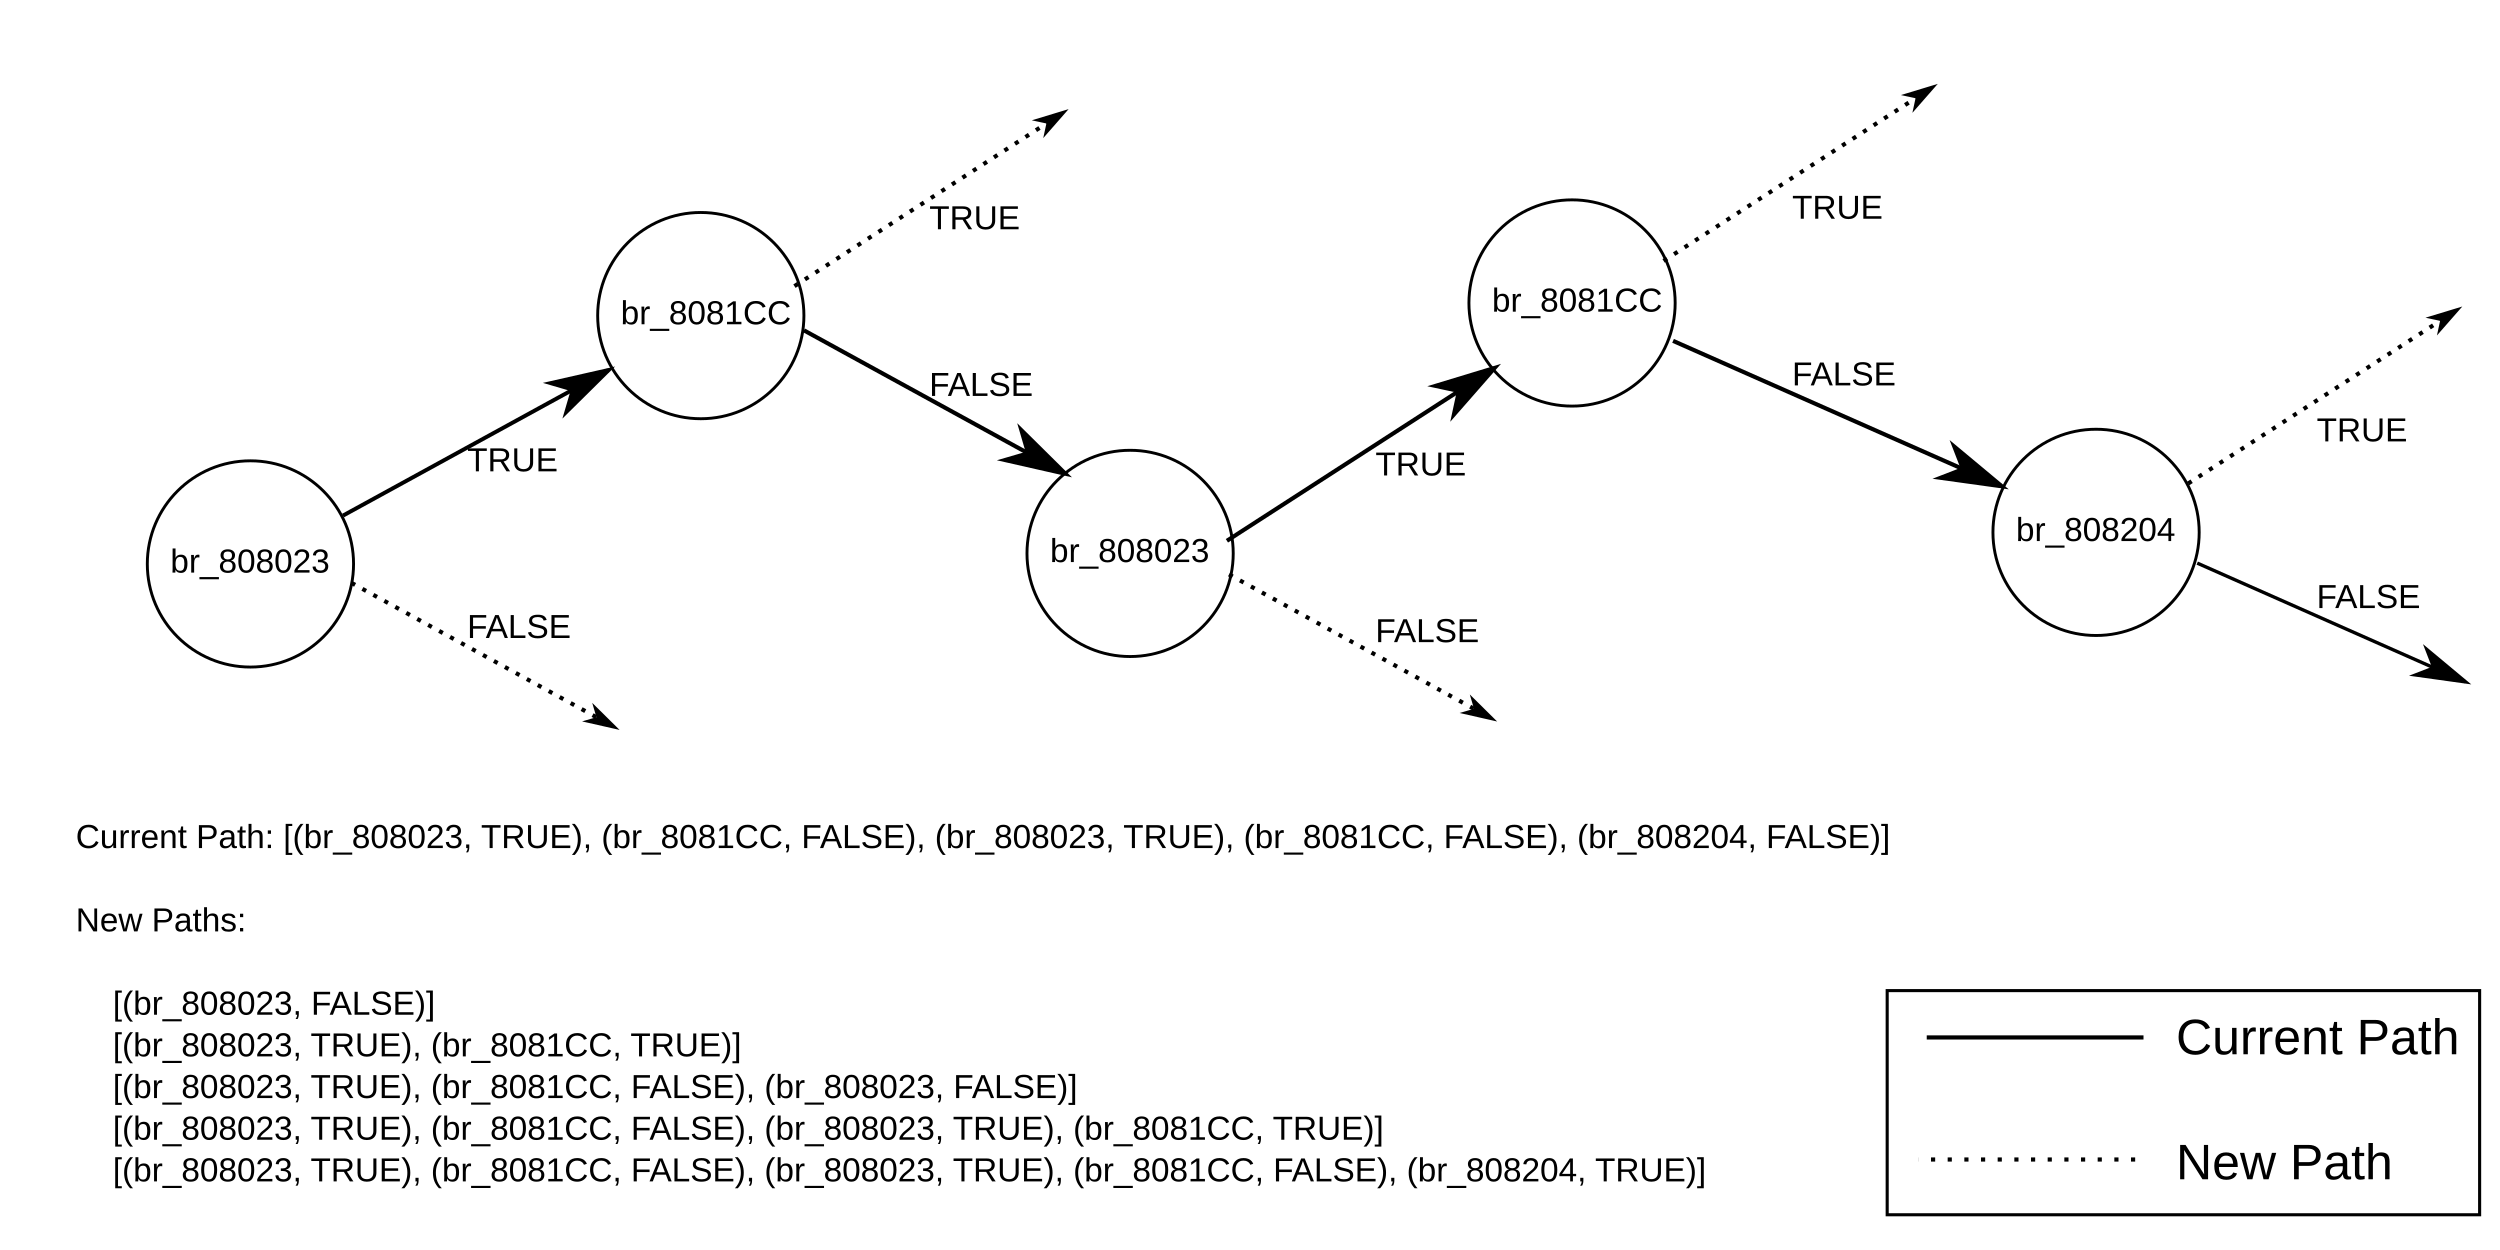
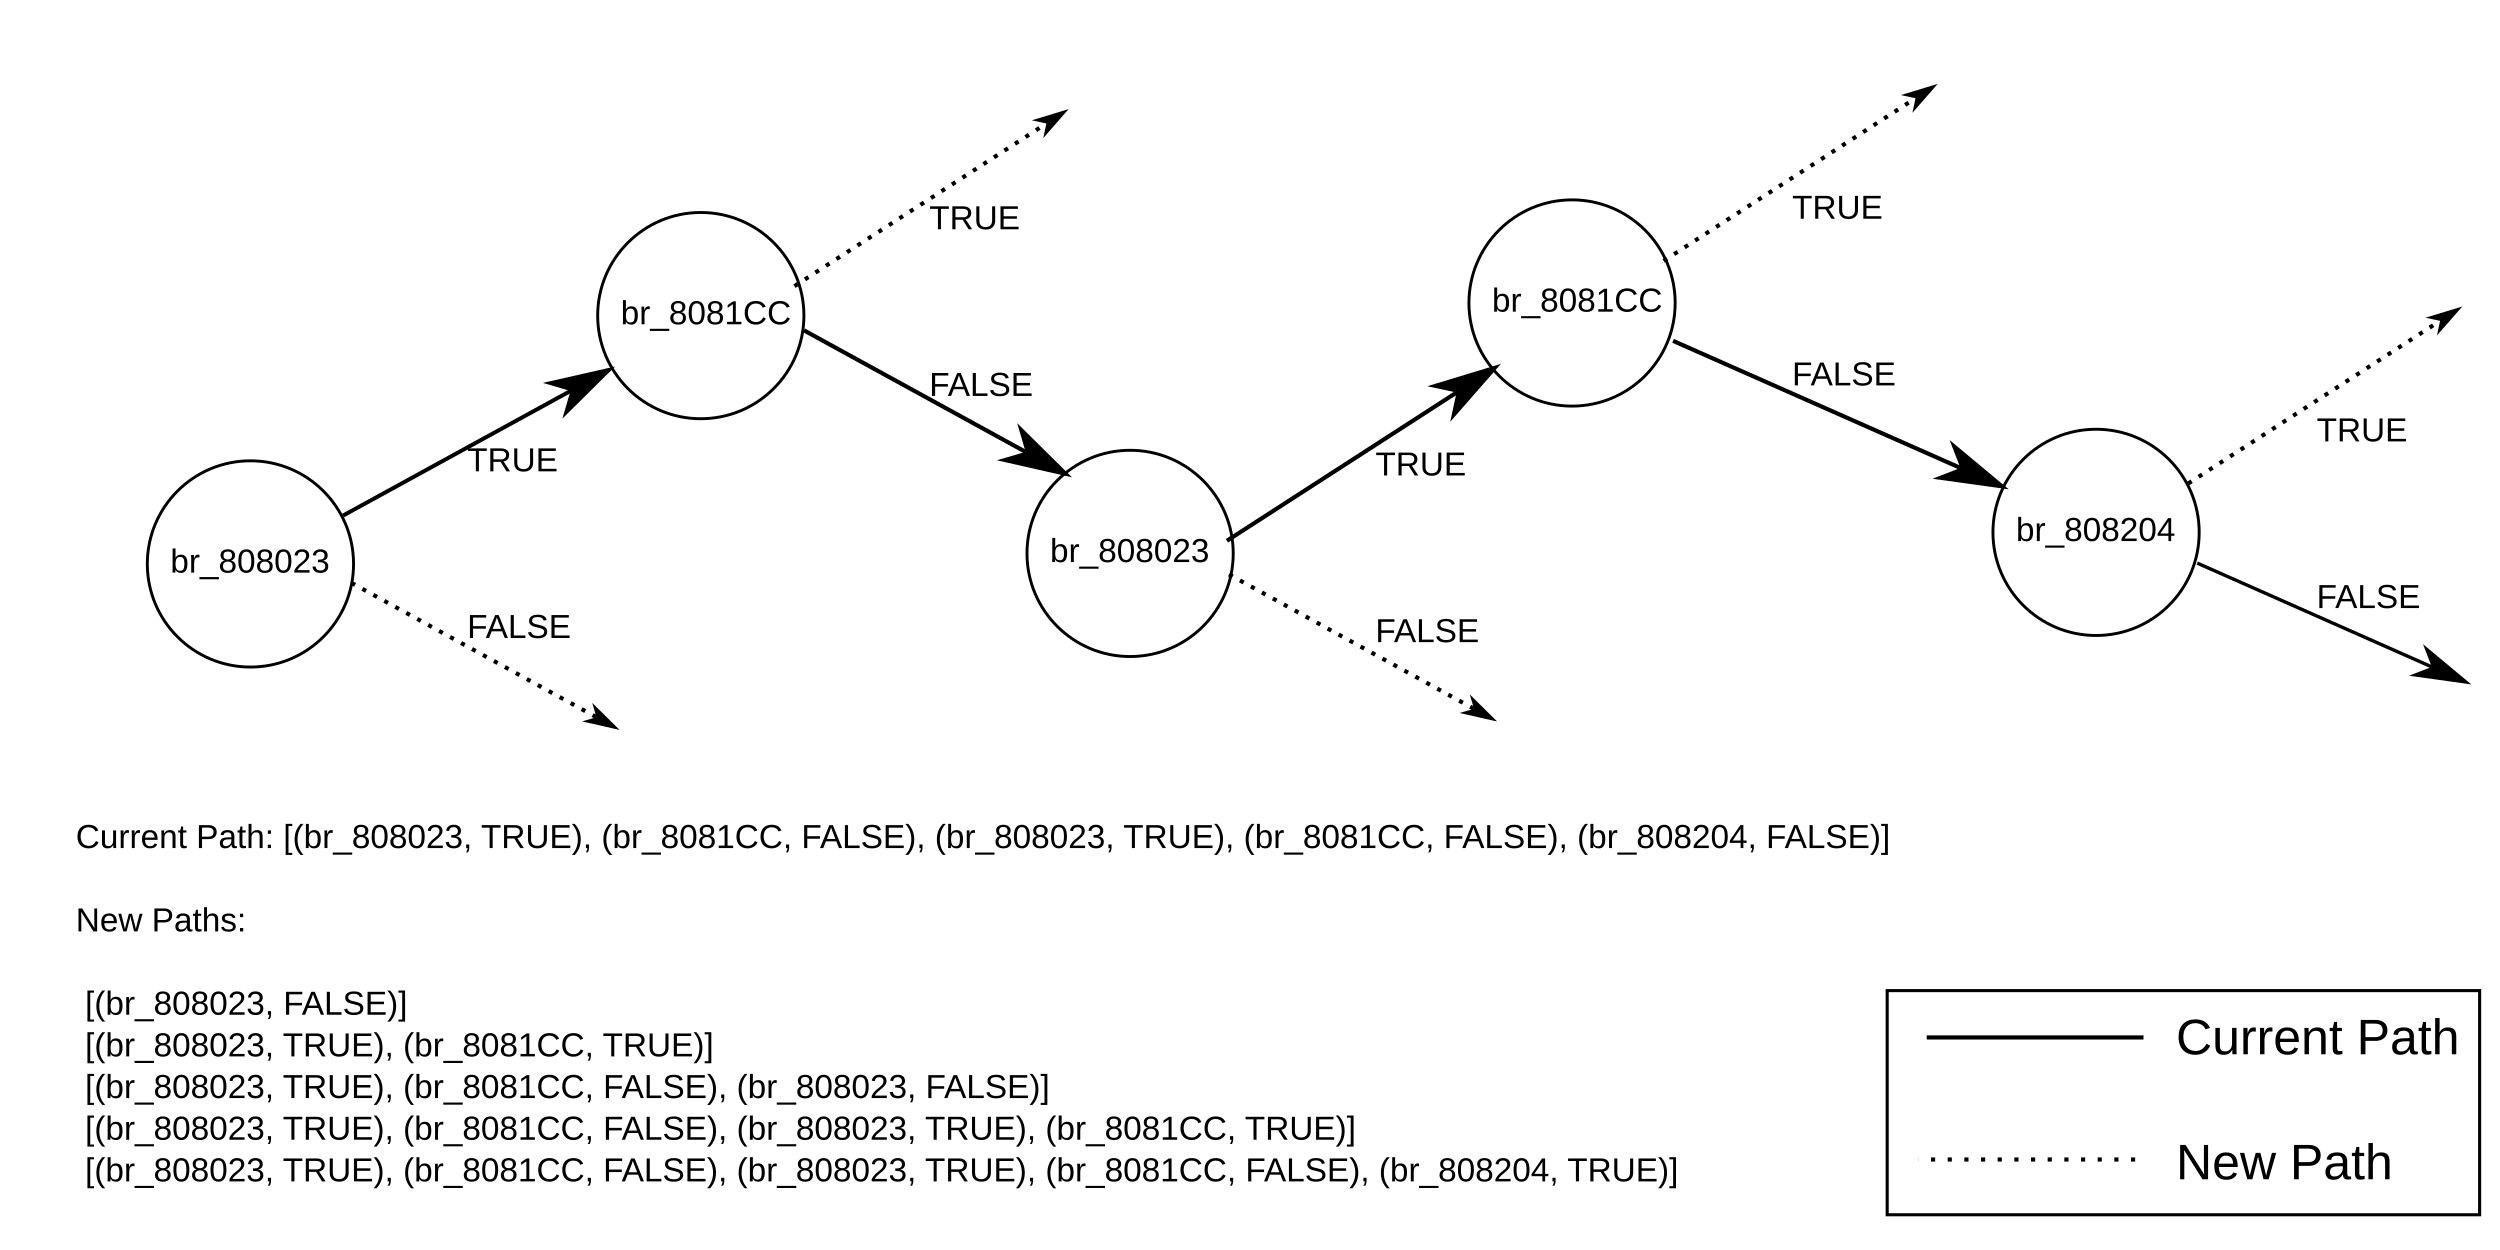
- <svg xmlns="http://www.w3.org/2000/svg" width="600" height="300" id="svg2" version="1.1">
+ <svg xmlns="http://www.w3.org/2000/svg" id="svg2" width="600" height="300" version="1.1">
  <defs id="defs4">
-     <marker orient="auto" refY="0" refX="0" id="Arrow1Mend" style="overflow:visible">
-       <path id="path5114" d="M 0,0 5,-5 -12.5,0 5,5 0,0 z" style="fill-rule:evenodd;stroke:#000000;stroke-width:1pt" transform="matrix(-0.4,0,0,-0.4,-4,0)" />
+     <marker id="Arrow1Mend" orient="auto" overflow="visible" refX="0" refY="0">
+       <path id="path5114" fill-rule="evenodd" stroke="#000" stroke-width="1pt" d="M 0,0 5,-5 -12.5,0 5,5 0,0 z" transform="matrix(-0.4,0,0,-0.4,-4,0)" />
    </marker>
-     <marker orient="auto" refY="0" refX="0" id="Arrow1Lend" style="overflow:visible">
-       <path id="path5108" d="M 0,0 5,-5 -12.5,0 5,5 0,0 z" style="fill-rule:evenodd;stroke:#000000;stroke-width:1pt" transform="matrix(-0.8,0,0,-0.8,-10,0)" />
+     <marker id="Arrow1Lend" orient="auto" overflow="visible" refX="0" refY="0">
+       <path id="path5108" fill-rule="evenodd" stroke="#000" stroke-width="1pt" d="M 0,0 5,-5 -12.5,0 5,5 0,0 z" transform="matrix(-0.8,0,0,-0.8,-10,0)" />
    </marker>
-     <marker orient="auto" refY="0" refX="0" id="Arrow1Mend-7" style="overflow:visible">
-       <path id="path5114-0" d="M 0,0 5,-5 -12.5,0 5,5 0,0 z" style="fill-rule:evenodd;stroke:#000000;stroke-width:1pt" transform="matrix(-0.4,0,0,-0.4,-4,0)" />
+     <marker id="Arrow1Mend-7" orient="auto" overflow="visible" refX="0" refY="0">
+       <path id="path5114-0" fill-rule="evenodd" stroke="#000" stroke-width="1pt" d="M 0,0 5,-5 -12.5,0 5,5 0,0 z" transform="matrix(-0.4,0,0,-0.4,-4,0)" />
    </marker>
-     <marker orient="auto" refY="0" refX="0" id="Arrow1Mend-4" style="overflow:visible">
-       <path id="path5114-3" d="M 0,0 5,-5 -12.5,0 5,5 0,0 z" style="fill-rule:evenodd;stroke:#000000;stroke-width:1pt" transform="matrix(-0.4,0,0,-0.4,-4,0)" />
+     <marker id="Arrow1Mend-4" orient="auto" overflow="visible" refX="0" refY="0">
+       <path id="path5114-3" fill-rule="evenodd" stroke="#000" stroke-width="1pt" d="M 0,0 5,-5 -12.5,0 5,5 0,0 z" transform="matrix(-0.4,0,0,-0.4,-4,0)" />
    </marker>
-     <marker orient="auto" refY="0" refX="0" id="Arrow1Mend-1" style="overflow:visible">
-       <path id="path5114-7" d="M 0,0 5,-5 -12.5,0 5,5 0,0 z" style="fill-rule:evenodd;stroke:#000000;stroke-width:1pt" transform="matrix(-0.4,0,0,-0.4,-4,0)" />
+     <marker id="Arrow1Mend-1" orient="auto" overflow="visible" refX="0" refY="0">
+       <path id="path5114-7" fill-rule="evenodd" stroke="#000" stroke-width="1pt" d="M 0,0 5,-5 -12.5,0 5,5 0,0 z" transform="matrix(-0.4,0,0,-0.4,-4,0)" />
    </marker>
-     <marker orient="auto" refY="0" refX="0" id="Arrow1Mend-5" style="overflow:visible">
-       <path id="path5114-6" d="M 0,0 5,-5 -12.5,0 5,5 0,0 z" style="fill-rule:evenodd;stroke:#000000;stroke-width:1pt" transform="matrix(-0.4,0,0,-0.4,-4,0)" />
+     <marker id="Arrow1Mend-5" orient="auto" overflow="visible" refX="0" refY="0">
+       <path id="path5114-6" fill-rule="evenodd" stroke="#000" stroke-width="1pt" d="M 0,0 5,-5 -12.5,0 5,5 0,0 z" transform="matrix(-0.4,0,0,-0.4,-4,0)" />
    </marker>
-     <marker orient="auto" refY="0" refX="0" id="Arrow1Mend-75" style="overflow:visible">
-       <path id="path5114-4" d="M 0,0 5,-5 -12.5,0 5,5 0,0 z" style="fill-rule:evenodd;stroke:#000000;stroke-width:1pt" transform="matrix(-0.4,0,0,-0.4,-4,0)" />
+     <marker id="Arrow1Mend-75" orient="auto" overflow="visible" refX="0" refY="0">
+       <path id="path5114-4" fill-rule="evenodd" stroke="#000" stroke-width="1pt" d="M 0,0 5,-5 -12.5,0 5,5 0,0 z" transform="matrix(-0.4,0,0,-0.4,-4,0)" />
    </marker>
-     <marker orient="auto" refY="0" refX="0" id="Arrow1Mend-2" style="overflow:visible">
-       <path id="path5114-8" d="M 0,0 5,-5 -12.5,0 5,5 0,0 z" style="fill-rule:evenodd;stroke:#000000;stroke-width:1pt" transform="matrix(-0.4,0,0,-0.4,-4,0)" />
+     <marker id="Arrow1Mend-2" orient="auto" overflow="visible" refX="0" refY="0">
+       <path id="path5114-8" fill-rule="evenodd" stroke="#000" stroke-width="1pt" d="M 0,0 5,-5 -12.5,0 5,5 0,0 z" transform="matrix(-0.4,0,0,-0.4,-4,0)" />
    </marker>
-     <marker orient="auto" refY="0" refX="0" id="Arrow1Mend-58" style="overflow:visible">
-       <path id="path5114-70" d="M 0,0 5,-5 -12.5,0 5,5 0,0 z" style="fill-rule:evenodd;stroke:#000000;stroke-width:1pt" transform="matrix(-0.4,0,0,-0.4,-4,0)" />
+     <marker id="Arrow1Mend-58" orient="auto" overflow="visible" refX="0" refY="0">
+       <path id="path5114-70" fill-rule="evenodd" stroke="#000" stroke-width="1pt" d="M 0,0 5,-5 -12.5,0 5,5 0,0 z" transform="matrix(-0.4,0,0,-0.4,-4,0)" />
    </marker>
-     <marker orient="auto" refY="0" refX="0" id="Arrow1Lend-6" style="overflow:visible">
-       <path id="path5108-2" d="M 0,0 5,-5 -12.5,0 5,5 0,0 z" style="fill-rule:evenodd;stroke:#000000;stroke-width:1pt" transform="matrix(-0.8,0,0,-0.8,-10,0)" />
+     <marker id="Arrow1Lend-6" orient="auto" overflow="visible" refX="0" refY="0">
+       <path id="path5108-2" fill-rule="evenodd" stroke="#000" stroke-width="1pt" d="M 0,0 5,-5 -12.5,0 5,5 0,0 z" transform="matrix(-0.8,0,0,-0.8,-10,0)" />
    </marker>
-     <marker orient="auto" refY="0" refX="0" id="Arrow1Lend-3" style="overflow:visible">
-       <path id="path5108-8" d="M 0,0 5,-5 -12.5,0 5,5 0,0 z" style="fill-rule:evenodd;stroke:#000000;stroke-width:1pt" transform="matrix(-0.8,0,0,-0.8,-10,0)" />
+     <marker id="Arrow1Lend-3" orient="auto" overflow="visible" refX="0" refY="0">
+       <path id="path5108-8" fill-rule="evenodd" stroke="#000" stroke-width="1pt" d="M 0,0 5,-5 -12.5,0 5,5 0,0 z" transform="matrix(-0.8,0,0,-0.8,-10,0)" />
    </marker>
-     <marker orient="auto" refY="0" refX="0" id="Arrow1Lend-5" style="overflow:visible">
-       <path id="path5108-82" d="M 0,0 5,-5 -12.5,0 5,5 0,0 z" style="fill-rule:evenodd;stroke:#000000;stroke-width:1pt" transform="matrix(-0.8,0,0,-0.8,-10,0)" />
+     <marker id="Arrow1Lend-5" orient="auto" overflow="visible" refX="0" refY="0">
+       <path id="path5108-82" fill-rule="evenodd" stroke="#000" stroke-width="1pt" d="M 0,0 5,-5 -12.5,0 5,5 0,0 z" transform="matrix(-0.8,0,0,-0.8,-10,0)" />
    </marker>
-     <marker orient="auto" refY="0" refX="0" id="Arrow1Lend-7" style="overflow:visible">
-       <path id="path5108-83" d="M 0,0 5,-5 -12.5,0 5,5 0,0 z" style="fill-rule:evenodd;stroke:#000000;stroke-width:1pt" transform="matrix(-0.8,0,0,-0.8,-10,0)" />
+     <marker id="Arrow1Lend-7" orient="auto" overflow="visible" refX="0" refY="0">
+       <path id="path5108-83" fill-rule="evenodd" stroke="#000" stroke-width="1pt" d="M 0,0 5,-5 -12.5,0 5,5 0,0 z" transform="matrix(-0.8,0,0,-0.8,-10,0)" />
    </marker>
-     <marker orient="auto" refY="0" refX="0" id="Arrow1Mend-58-1" style="overflow:visible">
-       <path id="path5114-70-2" d="M 0,0 5,-5 -12.5,0 5,5 0,0 z" style="fill-rule:evenodd;stroke:#000000;stroke-width:1pt" transform="matrix(-0.4,0,0,-0.4,-4,0)" />
+     <marker id="Arrow1Mend-58-1" orient="auto" overflow="visible" refX="0" refY="0">
+       <path id="path5114-70-2" fill-rule="evenodd" stroke="#000" stroke-width="1pt" d="M 0,0 5,-5 -12.5,0 5,5 0,0 z" transform="matrix(-0.4,0,0,-0.4,-4,0)" />
    </marker>
-     <marker orient="auto" refY="0" refX="0" id="Arrow1Lend-59" style="overflow:visible">
-       <path id="path5108-0" d="M 0,0 5,-5 -12.5,0 5,5 0,0 z" style="fill-rule:evenodd;stroke:#000000;stroke-width:1pt" transform="matrix(-0.8,0,0,-0.8,-10,0)" />
+     <marker id="Arrow1Lend-59" orient="auto" overflow="visible" refX="0" refY="0">
+       <path id="path5108-0" fill-rule="evenodd" stroke="#000" stroke-width="1pt" d="M 0,0 5,-5 -12.5,0 5,5 0,0 z" transform="matrix(-0.8,0,0,-0.8,-10,0)" />
    </marker>
  </defs>
  <g id="layer1" transform="translate(0,-752.3622)">
    <g id="g3280" transform="translate(113.1371,-8.081221)">
-       <path transform="translate(0,752.3622)" d="m 79.802,83.827 c 0,13.668 -11.08,24.749 -24.749,24.749 -13.668,0 -24.749,-11.08 -24.749,-24.749 0,-13.668 11.08,-24.749 24.749,-24.749 13.668,0 24.749,11.08 24.749,24.749 z" id="path3256" style="color:#000000;fill:none;stroke:#000000;stroke-width:0.7;stroke-linecap:butt;stroke-linejoin:miter;stroke-miterlimit:4;stroke-opacity:1;stroke-dasharray:none;stroke-dashoffset:0;marker:none;visibility:visible;display:inline;overflow:visible;enable-background:accumulate" />
-       <text id="text3276" y="838.27" x="35.827" style="font-size:8px;font-style:normal;font-variant:normal;font-weight:normal;font-stretch:normal;line-height:125%;letter-spacing:0px;word-spacing:0px;fill:#000000;fill-opacity:1;stroke:none;font-family:Arial;-inkscape-font-specification:Arial" xml:space="preserve">
-         <tspan y="838.27" x="35.827" id="tspan3278">br_8081CC</tspan>
+       <path id="path3256" fill="none" stroke="#000" stroke-dasharray="none" stroke-dashoffset="0" stroke-linecap="butt" stroke-linejoin="miter" stroke-miterlimit="4" stroke-opacity="1" stroke-width=".7" d="m 79.802,83.827 c 0,13.668 -11.08,24.749 -24.749,24.749 -13.668,0 -24.749,-11.08 -24.749,-24.749 0,-13.668 11.08,-24.749 24.749,-24.749 13.668,0 24.749,11.08 24.749,24.749 z" color="#000" display="inline" enable-background="accumulate" overflow="visible" transform="translate(0,752.3622)" visibility="visible" style="marker:none" />
+       <text font-stretch="normal" style="line-height:125%;-inkscape-font-specification:Arial" id="text3276" x="35.827" y="838.27" fill="#000" fill-opacity="1" stroke="none" font-family="Arial" font-size="8" font-style="normal" font-variant="normal" font-weight="normal" letter-spacing="0" word-spacing="0" xml:space="preserve">
+         <tspan id="tspan3278" x="35.827" y="838.27">br_8081CC</tspan>
      </text>
    </g>
-     <g transform="translate(5.050762,51.51778)" id="g3280-8">
-       <path transform="translate(0,752.3622)" d="m 79.802,83.827 c 0,13.668 -11.08,24.749 -24.749,24.749 -13.668,0 -24.749,-11.08 -24.749,-24.749 0,-13.668 11.08,-24.749 24.749,-24.749 13.668,0 24.749,11.08 24.749,24.749 z" id="path3256-8" style="color:#000000;fill:none;stroke:#000000;stroke-width:0.7;stroke-linecap:butt;stroke-linejoin:miter;stroke-miterlimit:4;stroke-opacity:1;stroke-dasharray:none;stroke-dashoffset:0;marker:none;visibility:visible;display:inline;overflow:visible;enable-background:accumulate" />
-       <text id="text3276-3" y="838.27" x="35.827" style="font-size:8px;font-style:normal;font-variant:normal;font-weight:normal;font-stretch:normal;line-height:125%;letter-spacing:0px;word-spacing:0px;fill:#000000;fill-opacity:1;stroke:none;font-family:Arial;-inkscape-font-specification:Arial" xml:space="preserve">
-         <tspan y="838.27" x="35.827" id="tspan3278-6">br_808023</tspan>
+     <g id="g3280-8" transform="translate(5.050762,51.51778)">
+       <path id="path3256-8" fill="none" stroke="#000" stroke-dasharray="none" stroke-dashoffset="0" stroke-linecap="butt" stroke-linejoin="miter" stroke-miterlimit="4" stroke-opacity="1" stroke-width=".7" d="m 79.802,83.827 c 0,13.668 -11.08,24.749 -24.749,24.749 -13.668,0 -24.749,-11.08 -24.749,-24.749 0,-13.668 11.08,-24.749 24.749,-24.749 13.668,0 24.749,11.08 24.749,24.749 z" color="#000" display="inline" enable-background="accumulate" overflow="visible" transform="translate(0,752.3622)" visibility="visible" style="marker:none" />
+       <text font-stretch="normal" style="line-height:125%;-inkscape-font-specification:Arial" id="text3276-3" x="35.827" y="838.27" fill="#000" fill-opacity="1" stroke="none" font-family="Arial" font-size="8" font-style="normal" font-variant="normal" font-weight="normal" letter-spacing="0" word-spacing="0" xml:space="preserve">
+         <tspan id="tspan3278-6" x="35.827" y="838.27">br_808023</tspan>
      </text>
    </g>
-     <g transform="translate(216.1726,48.9924)" id="g3280-6">
-       <path transform="translate(0,752.3622)" d="m 79.802,83.827 c 0,13.668 -11.08,24.749 -24.749,24.749 -13.668,0 -24.749,-11.08 -24.749,-24.749 0,-13.668 11.08,-24.749 24.749,-24.749 13.668,0 24.749,11.08 24.749,24.749 z" id="path3256-82" style="color:#000000;fill:none;stroke:#000000;stroke-width:0.7;stroke-linecap:butt;stroke-linejoin:miter;stroke-miterlimit:4;stroke-opacity:1;stroke-dasharray:none;stroke-dashoffset:0;marker:none;visibility:visible;display:inline;overflow:visible;enable-background:accumulate" />
-       <text id="text3276-7" y="838.27" x="35.827" style="font-size:8px;font-style:normal;font-variant:normal;font-weight:normal;font-stretch:normal;line-height:125%;letter-spacing:0px;word-spacing:0px;fill:#000000;fill-opacity:1;stroke:none;font-family:Arial;-inkscape-font-specification:Arial" xml:space="preserve">
-         <tspan y="838.27" x="35.827" id="tspan3278-1">br_808023</tspan>
+     <g id="g3280-6" transform="translate(216.1726,48.9924)">
+       <path id="path3256-82" fill="none" stroke="#000" stroke-dasharray="none" stroke-dashoffset="0" stroke-linecap="butt" stroke-linejoin="miter" stroke-miterlimit="4" stroke-opacity="1" stroke-width=".7" d="m 79.802,83.827 c 0,13.668 -11.08,24.749 -24.749,24.749 -13.668,0 -24.749,-11.08 -24.749,-24.749 0,-13.668 11.08,-24.749 24.749,-24.749 13.668,0 24.749,11.08 24.749,24.749 z" color="#000" display="inline" enable-background="accumulate" overflow="visible" transform="translate(0,752.3622)" visibility="visible" style="marker:none" />
+       <text font-stretch="normal" style="line-height:125%;-inkscape-font-specification:Arial" id="text3276-7" x="35.827" y="838.27" fill="#000" fill-opacity="1" stroke="none" font-family="Arial" font-size="8" font-style="normal" font-variant="normal" font-weight="normal" letter-spacing="0" word-spacing="0" xml:space="preserve">
+         <tspan id="tspan3278-1" x="35.827" y="838.27">br_808023</tspan>
      </text>
    </g>
-     <g transform="translate(322.2387,-11.11168)" id="g3280-2">
-       <path transform="translate(0,752.3622)" d="m 79.802,83.827 c 0,13.668 -11.08,24.749 -24.749,24.749 -13.668,0 -24.749,-11.08 -24.749,-24.749 0,-13.668 11.08,-24.749 24.749,-24.749 13.668,0 24.749,11.08 24.749,24.749 z" id="path3256-2" style="color:#000000;fill:none;stroke:#000000;stroke-width:0.7;stroke-linecap:butt;stroke-linejoin:miter;stroke-miterlimit:4;stroke-opacity:1;stroke-dasharray:none;stroke-dashoffset:0;marker:none;visibility:visible;display:inline;overflow:visible;enable-background:accumulate" />
-       <text id="text3276-8" y="838.27" x="35.827" style="font-size:8px;font-style:normal;font-variant:normal;font-weight:normal;font-stretch:normal;line-height:125%;letter-spacing:0px;word-spacing:0px;fill:#000000;fill-opacity:1;stroke:none;font-family:Arial;-inkscape-font-specification:Arial" xml:space="preserve">
-         <tspan y="838.27" x="35.827" id="tspan3278-2">br_8081CC</tspan>
+     <g id="g3280-2" transform="translate(322.2387,-11.11168)">
+       <path id="path3256-2" fill="none" stroke="#000" stroke-dasharray="none" stroke-dashoffset="0" stroke-linecap="butt" stroke-linejoin="miter" stroke-miterlimit="4" stroke-opacity="1" stroke-width=".7" d="m 79.802,83.827 c 0,13.668 -11.08,24.749 -24.749,24.749 -13.668,0 -24.749,-11.08 -24.749,-24.749 0,-13.668 11.08,-24.749 24.749,-24.749 13.668,0 24.749,11.08 24.749,24.749 z" color="#000" display="inline" enable-background="accumulate" overflow="visible" transform="translate(0,752.3622)" visibility="visible" style="marker:none" />
+       <text font-stretch="normal" style="line-height:125%;-inkscape-font-specification:Arial" id="text3276-8" x="35.827" y="838.27" fill="#000" fill-opacity="1" stroke="none" font-family="Arial" font-size="8" font-style="normal" font-variant="normal" font-weight="normal" letter-spacing="0" word-spacing="0" xml:space="preserve">
+         <tspan id="tspan3278-2" x="35.827" y="838.27">br_8081CC</tspan>
      </text>
    </g>
-     <g transform="translate(448.0027,43.94164)" id="g3280-0">
-       <path transform="translate(0,752.3622)" d="m 79.802,83.827 c 0,13.668 -11.08,24.749 -24.749,24.749 -13.668,0 -24.749,-11.08 -24.749,-24.749 0,-13.668 11.08,-24.749 24.749,-24.749 13.668,0 24.749,11.08 24.749,24.749 z" id="path3256-20" style="color:#000000;fill:none;stroke:#000000;stroke-width:0.7;stroke-linecap:butt;stroke-linejoin:miter;stroke-miterlimit:4;stroke-opacity:1;stroke-dasharray:none;stroke-dashoffset:0;marker:none;visibility:visible;display:inline;overflow:visible;enable-background:accumulate" />
-       <text id="text3276-1" y="838.27" x="35.827" style="font-size:8px;font-style:normal;font-variant:normal;font-weight:normal;font-stretch:normal;line-height:125%;letter-spacing:0px;word-spacing:0px;fill:#000000;fill-opacity:1;stroke:none;font-family:Arial;-inkscape-font-specification:Arial" xml:space="preserve">
-         <tspan y="838.27" x="35.827" id="tspan3278-27">br_808204</tspan>
+     <g id="g3280-0" transform="translate(448.0027,43.94164)">
+       <path id="path3256-20" fill="none" stroke="#000" stroke-dasharray="none" stroke-dashoffset="0" stroke-linecap="butt" stroke-linejoin="miter" stroke-miterlimit="4" stroke-opacity="1" stroke-width=".7" d="m 79.802,83.827 c 0,13.668 -11.08,24.749 -24.749,24.749 -13.668,0 -24.749,-11.08 -24.749,-24.749 0,-13.668 11.08,-24.749 24.749,-24.749 13.668,0 24.749,11.08 24.749,24.749 z" color="#000" display="inline" enable-background="accumulate" overflow="visible" transform="translate(0,752.3622)" visibility="visible" style="marker:none" />
+       <text font-stretch="normal" style="line-height:125%;-inkscape-font-specification:Arial" id="text3276-1" x="35.827" y="838.27" fill="#000" fill-opacity="1" stroke="none" font-family="Arial" font-size="8" font-style="normal" font-variant="normal" font-weight="normal" letter-spacing="0" word-spacing="0" xml:space="preserve">
+         <tspan id="tspan3278-27" x="35.827" y="838.27">br_808204</tspan>
      </text>
    </g>
-     <path style="fill:none;stroke:#000000;stroke-width:0.962px;stroke-linecap:butt;stroke-linejoin:miter;stroke-opacity:1;marker-end:url(#Arrow1Lend)" d="m 82.308,876.11 63.678,-34.889" id="path3358" />
-     <path style="fill:none;stroke:#000000;stroke-width:1px;stroke-linecap:butt;stroke-linejoin:miter;stroke-opacity:1;marker-end:url(#Arrow1Lend)" d="m 192.939,79.282 62.629,34.345" id="path3360" transform="translate(0,752.3622)" />
-     <path style="fill:none;stroke:#000000;stroke-width:1px;stroke-linecap:butt;stroke-linejoin:miter;stroke-opacity:1;marker-end:url(#Arrow1Lend)" d="M 294.459,129.789 358.604,88.373" id="path3362" transform="translate(0,752.3622)" />
-     <path style="fill:none;stroke:#000000;stroke-width:1px;stroke-linecap:butt;stroke-linejoin:miter;stroke-opacity:1;marker-end:url(#Arrow1Lend)" d="m 401.536,81.807 78.792,34.85" id="path3364" transform="translate(0,752.3622)" />
-     <path style="fill:none;stroke:#000000;stroke-width:1;stroke-linecap:butt;stroke-linejoin:miter;stroke-opacity:1;marker-end:url(#Arrow1Mend-58);stroke-miterlimit:4;stroke-dasharray:1, 2;stroke-dashoffset:0" d="M 84.348,892.253 146.977,926.598" id="path3360-7" />
-     <path style="fill:none;stroke:#000000;stroke-width:1;stroke-linecap:butt;stroke-linejoin:miter;stroke-opacity:1;marker-end:url(#Arrow1Mend-58);stroke-miterlimit:4;stroke-dasharray:1, 2;stroke-dashoffset:0" d="M 294.965,890.233 357.594,924.578" id="path3360-4" />
-     <path style="fill:none;stroke:#000000;stroke-width:1;stroke-linecap:butt;stroke-linejoin:miter;stroke-opacity:1;marker-end:url(#Arrow1Mend-58);stroke-miterlimit:4;stroke-dasharray:1, 2;stroke-dashoffset:0" d="m 190.666,821.037 64.145,-41.416" id="path3362-3" />
-     <path style="fill:none;stroke:#000000;stroke-width:1;stroke-linecap:butt;stroke-linejoin:miter;stroke-opacity:1;marker-end:url(#Arrow1Mend-58);stroke-miterlimit:4;stroke-dasharray:1, 2;stroke-dashoffset:0" d="m 399.263,814.976 64.145,-41.416" id="path3362-7" />
-     <rect style="color:#000000;fill:none;stroke:#000000;stroke-width:0.74;stroke-linecap:butt;stroke-linejoin:miter;stroke-miterlimit:4;stroke-opacity:1;stroke-dasharray:none;stroke-dashoffset:0;marker:none;visibility:visible;display:inline;overflow:visible;enable-background:accumulate" id="rect4662" width="142.186" height="53.798" x="452.924" y="990.108" />
-     <text xml:space="preserve" style="font-size:8px;font-style:normal;font-variant:normal;font-weight:normal;font-stretch:normal;line-height:125%;letter-spacing:0px;word-spacing:0px;fill:#000000;fill-opacity:1;stroke:none;font-family:Arial;-inkscape-font-specification:Arial" x="522.249" y="1005.39" id="text4664">
-       <tspan id="tspan4666" x="522.249" y="1005.39" style="font-size:12px">Current Path</tspan>
-       <tspan x="522.249" y="1020.39" id="tspan4668" style="font-size:12px" />
-       <tspan x="522.249" y="1035.39" id="tspan4670" style="font-size:12px">New Path</tspan>
+     <path id="path3358" fill="none" stroke="#000" stroke-linecap="butt" stroke-linejoin="miter" stroke-opacity="1" stroke-width=".962" marker-end="url(#Arrow1Lend)" d="m 82.308,876.11 63.678,-34.889" />
+     <path id="path3360" fill="none" stroke="#000" stroke-linecap="butt" stroke-linejoin="miter" stroke-opacity="1" stroke-width="1" marker-end="url(#Arrow1Lend)" d="m 192.939,79.282 62.629,34.345" transform="translate(0,752.3622)" />
+     <path id="path3362" fill="none" stroke="#000" stroke-linecap="butt" stroke-linejoin="miter" stroke-opacity="1" stroke-width="1" marker-end="url(#Arrow1Lend)" d="M 294.459,129.789 358.604,88.373" transform="translate(0,752.3622)" />
+     <path id="path3364" fill="none" stroke="#000" stroke-linecap="butt" stroke-linejoin="miter" stroke-opacity="1" stroke-width="1" marker-end="url(#Arrow1Lend)" d="m 401.536,81.807 78.792,34.85" transform="translate(0,752.3622)" />
+     <path id="path3360-7" fill="none" stroke="#000" stroke-dasharray="1 2" stroke-dashoffset="0" stroke-linecap="butt" stroke-linejoin="miter" stroke-miterlimit="4" stroke-opacity="1" stroke-width="1" marker-end="url(#Arrow1Mend-58)" d="M 84.348,892.253 146.977,926.598" />
+     <path id="path3360-4" fill="none" stroke="#000" stroke-dasharray="1 2" stroke-dashoffset="0" stroke-linecap="butt" stroke-linejoin="miter" stroke-miterlimit="4" stroke-opacity="1" stroke-width="1" marker-end="url(#Arrow1Mend-58)" d="M 294.965,890.233 357.594,924.578" />
+     <path id="path3362-3" fill="none" stroke="#000" stroke-dasharray="1 2" stroke-dashoffset="0" stroke-linecap="butt" stroke-linejoin="miter" stroke-miterlimit="4" stroke-opacity="1" stroke-width="1" marker-end="url(#Arrow1Mend-58)" d="m 190.666,821.037 64.145,-41.416" />
+     <path id="path3362-7" fill="none" stroke="#000" stroke-dasharray="1 2" stroke-dashoffset="0" stroke-linecap="butt" stroke-linejoin="miter" stroke-miterlimit="4" stroke-opacity="1" stroke-width="1" marker-end="url(#Arrow1Mend-58)" d="m 399.263,814.976 64.145,-41.416" />
+     <rect id="rect4662" width="142.186" height="53.798" x="452.924" y="990.108" fill="none" stroke="#000" stroke-dasharray="none" stroke-dashoffset="0" stroke-linecap="butt" stroke-linejoin="miter" stroke-miterlimit="4" stroke-opacity="1" stroke-width=".74" color="#000" display="inline" enable-background="accumulate" overflow="visible" visibility="visible" style="marker:none" />
+     <text id="text4664" x="522.249" y="1005.39" fill="#000" fill-opacity="1" stroke="none" font-family="Arial" font-size="8" font-stretch="normal" font-style="normal" font-variant="normal" font-weight="normal" letter-spacing="0" word-spacing="0" xml:space="preserve" style="line-height:125%;-inkscape-font-specification:Arial">
+       <tspan id="tspan4666" x="522.249" y="1005.39" font-size="12">Current Path</tspan>
+       <tspan id="tspan4670" x="522.249" y="1035.39" font-size="12">New Path</tspan>
    </text>
-     <path style="fill:none;stroke:#000000;stroke-width:1px;stroke-linecap:butt;stroke-linejoin:miter;stroke-opacity:1" d="m 514.44,1001.35 -52.023,0" id="path4672" />
-     <path style="fill:none;stroke:#000000;stroke-width:1;stroke-linecap:butt;stroke-linejoin:miter;stroke-miterlimit:4;stroke-opacity:1;stroke-dasharray:1, 3;stroke-dashoffset:0" d="m 512.44,1030.644 -52.023,0" id="path4672-3" />
-     <text xml:space="preserve" style="font-size:8px;font-style:normal;font-variant:normal;font-weight:normal;font-stretch:normal;line-height:125%;letter-spacing:0px;word-spacing:0px;fill:#000000;fill-opacity:1;stroke:none;font-family:Arial;-inkscape-font-specification:Arial" x="112.127" y="865.484" id="text4692">
+     <path id="path4672" fill="none" stroke="#000" stroke-linecap="butt" stroke-linejoin="miter" stroke-opacity="1" stroke-width="1" d="m 514.44,1001.35 -52.023,0" />
+     <path id="path4672-3" fill="none" stroke="#000" stroke-dasharray="1 3" stroke-dashoffset="0" stroke-linecap="butt" stroke-linejoin="miter" stroke-miterlimit="4" stroke-opacity="1" stroke-width="1" d="m 512.44,1030.644 -52.023,0" />
+     <text id="text4692" x="112.127" y="865.484" fill="#000" fill-opacity="1" stroke="none" font-family="Arial" font-size="8" font-stretch="normal" font-style="normal" font-variant="normal" font-weight="normal" letter-spacing="0" word-spacing="0" xml:space="preserve" style="line-height:125%;-inkscape-font-specification:Arial">
      <tspan id="tspan4694" x="112.127" y="865.484">TRUE</tspan>
-       <tspan x="112.127" y="875.484" id="tspan4696" />
-       <tspan x="112.127" y="885.484" id="tspan4698" />
-       <tspan x="112.127" y="895.484" id="tspan4700" />
-       <tspan x="112.127" y="905.484" id="tspan4702">FALSE</tspan>
+       <tspan id="tspan4702" x="112.127" y="905.484">FALSE</tspan>
    </text>
-     <text xml:space="preserve" style="font-size:8px;font-style:normal;font-variant:normal;font-weight:normal;font-stretch:normal;line-height:125%;letter-spacing:0px;word-spacing:0px;fill:#000000;fill-opacity:1;stroke:none;font-family:Arial;-inkscape-font-specification:Arial" x="223.022" y="807.387" id="text4692-9">
+     <text id="text4692-9" x="223.022" y="807.387" fill="#000" fill-opacity="1" stroke="none" font-family="Arial" font-size="8" font-stretch="normal" font-style="normal" font-variant="normal" font-weight="normal" letter-spacing="0" word-spacing="0" xml:space="preserve" style="line-height:125%;-inkscape-font-specification:Arial">
      <tspan id="tspan4694-3" x="223.022" y="807.387">TRUE</tspan>
-       <tspan x="223.022" y="817.387" id="tspan4696-3" />
-       <tspan x="223.022" y="827.387" id="tspan4698-2" />
-       <tspan x="223.022" y="837.387" id="tspan4700-2" />
-       <tspan x="223.022" y="847.387" id="tspan4702-4">FALSE</tspan>
+       <tspan id="tspan4702-4" x="223.022" y="847.387">FALSE</tspan>
    </text>
-     <text xml:space="preserve" style="font-size:8px;font-style:normal;font-variant:normal;font-weight:normal;font-stretch:normal;line-height:125%;letter-spacing:0px;word-spacing:0px;fill:#000000;fill-opacity:1;stroke:none;font-family:Arial;-inkscape-font-specification:Arial" x="330.098" y="866.481" id="text4692-6">
+     <text id="text4692-6" x="330.098" y="866.481" fill="#000" fill-opacity="1" stroke="none" font-family="Arial" font-size="8" font-stretch="normal" font-style="normal" font-variant="normal" font-weight="normal" letter-spacing="0" word-spacing="0" xml:space="preserve" style="line-height:125%;-inkscape-font-specification:Arial">
      <tspan id="tspan4694-6" x="330.098" y="866.481">TRUE</tspan>
-       <tspan x="330.098" y="876.481" id="tspan4696-4" />
-       <tspan x="330.098" y="886.481" id="tspan4698-0" />
-       <tspan x="330.098" y="896.481" id="tspan4700-7" />
-       <tspan x="330.098" y="906.481" id="tspan4702-7">FALSE</tspan>
+       <tspan id="tspan4702-7" x="330.098" y="906.481">FALSE</tspan>
    </text>
-     <text xml:space="preserve" style="font-size:8px;font-style:normal;font-variant:normal;font-weight:normal;font-stretch:normal;line-height:125%;letter-spacing:0px;word-spacing:0px;fill:#000000;fill-opacity:1;stroke:none;font-family:Arial;-inkscape-font-specification:Arial" x="430.103" y="804.862" id="text4692-0">
+     <text id="text4692-0" x="430.103" y="804.862" fill="#000" fill-opacity="1" stroke="none" font-family="Arial" font-size="8" font-stretch="normal" font-style="normal" font-variant="normal" font-weight="normal" letter-spacing="0" word-spacing="0" xml:space="preserve" style="line-height:125%;-inkscape-font-specification:Arial">
      <tspan id="tspan4694-0" x="430.103" y="804.862">TRUE</tspan>
-       <tspan x="430.103" y="814.862" id="tspan4696-1" />
-       <tspan x="430.103" y="824.862" id="tspan4698-08" />
-       <tspan x="430.103" y="834.862" id="tspan4700-4" />
-       <tspan x="430.103" y="844.862" id="tspan4702-9">FALSE</tspan>
+       <tspan id="tspan4702-9" x="430.103" y="844.862">FALSE</tspan>
    </text>
-     <text xml:space="preserve" style="font-size:8px;font-style:normal;font-variant:normal;font-weight:normal;font-stretch:normal;line-height:125%;letter-spacing:0px;word-spacing:0px;fill:#000000;fill-opacity:1;stroke:none;font-family:Arial;-inkscape-font-specification:Arial" x="18.183" y="203.53" id="text4771" transform="translate(0,752.3622)">
+     <text id="text4771" x="18.183" y="203.53" fill="#000" fill-opacity="1" stroke="none" font-family="Arial" font-size="8" font-stretch="normal" font-style="normal" font-variant="normal" font-weight="normal" letter-spacing="0" transform="translate(0,752.3622)" word-spacing="0" xml:space="preserve" style="line-height:125%;-inkscape-font-specification:Arial">
      <tspan id="tspan4773" x="18.183" y="203.53">Current Path: [(br_808023, TRUE), (br_8081CC, FALSE), (br_808023, TRUE), (br_8081CC, FALSE), (br_808204, FALSE)]</tspan>
-       <tspan x="18.183" y="213.53" id="tspan4775" />
-       <tspan x="18.183" y="223.53" id="tspan4777">New Paths:</tspan>
-       <tspan x="18.183" y="233.53" id="tspan4781" />
-       <tspan x="18.183" y="243.53" id="tspan4785">    [(br_808023, FALSE)]</tspan>
-       <tspan x="18.183" y="253.53" id="tspan4787">    [(br_808023, TRUE), (br_8081CC, TRUE)]</tspan>
-       <tspan x="18.183" y="263.53" id="tspan4789">    [(br_808023, TRUE), (br_8081CC, FALSE), (br_808023, FALSE)]</tspan>
-       <tspan x="18.183" y="273.53" id="tspan4791">    [(br_808023, TRUE), (br_8081CC, FALSE), (br_808023, TRUE), (br_8081CC, TRUE)]</tspan>
-       <tspan x="18.183" y="283.53" id="tspan4793">    [(br_808023, TRUE), (br_8081CC, FALSE), (br_808023, TRUE), (br_8081CC, FALSE), (br_808204, TRUE)]</tspan>
+       <tspan id="tspan4777" x="18.183" y="223.53">New Paths:</tspan>
+       <tspan id="tspan4785" x="18.183" y="243.53"> [(br_808023, FALSE)]</tspan>
+       <tspan id="tspan4787" x="18.183" y="253.53"> [(br_808023, TRUE), (br_8081CC, TRUE)]</tspan>
+       <tspan id="tspan4789" x="18.183" y="263.53"> [(br_808023, TRUE), (br_8081CC, FALSE), (br_808023, FALSE)]</tspan>
+       <tspan id="tspan4791" x="18.183" y="273.53"> [(br_808023, TRUE), (br_8081CC, FALSE), (br_808023, TRUE), (br_8081CC, TRUE)]</tspan>
+       <tspan id="tspan4793" x="18.183" y="283.53"> [(br_808023, TRUE), (br_8081CC, FALSE), (br_808023, TRUE), (br_8081CC, FALSE), (br_808204, TRUE)]</tspan>
    </text>
-     <path style="fill:none;stroke:#000000;stroke-width:0.817px;stroke-linecap:butt;stroke-linejoin:miter;stroke-opacity:1;marker-end:url(#Arrow1Lend)" d="m 527.334,887.509 64.328,28.468" id="path3364-8" />
-     <path style="fill:none;stroke:#000000;stroke-width:1;stroke-linecap:butt;stroke-linejoin:miter;stroke-miterlimit:4;stroke-opacity:1;stroke-dasharray:1, 2;stroke-dashoffset:0;marker-end:url(#Arrow1Mend-58)" d="m 525.153,868.408 64.145,-41.416" id="path3362-7-4" />
-     <text xml:space="preserve" style="font-size:8px;font-style:normal;font-variant:normal;font-weight:normal;font-stretch:normal;line-height:125%;letter-spacing:0px;word-spacing:0px;fill:#000000;fill-opacity:1;stroke:none;font-family:Arial;-inkscape-font-specification:Arial" x="555.993" y="858.294" id="text4692-0-0">
+     <path id="path3364-8" fill="none" stroke="#000" stroke-linecap="butt" stroke-linejoin="miter" stroke-opacity="1" stroke-width=".817" marker-end="url(#Arrow1Lend)" d="m 527.334,887.509 64.328,28.468" />
+     <path id="path3362-7-4" fill="none" stroke="#000" stroke-dasharray="1 2" stroke-dashoffset="0" stroke-linecap="butt" stroke-linejoin="miter" stroke-miterlimit="4" stroke-opacity="1" stroke-width="1" marker-end="url(#Arrow1Mend-58)" d="m 525.153,868.408 64.145,-41.416" />
+     <text id="text4692-0-0" x="555.993" y="858.294" fill="#000" fill-opacity="1" stroke="none" font-family="Arial" font-size="8" font-stretch="normal" font-style="normal" font-variant="normal" font-weight="normal" letter-spacing="0" word-spacing="0" xml:space="preserve" style="line-height:125%;-inkscape-font-specification:Arial">
      <tspan id="tspan4694-0-8" x="555.993" y="858.294">TRUE</tspan>
-       <tspan x="555.993" y="868.294" id="tspan4696-1-7" />
-       <tspan x="555.993" y="878.294" id="tspan4698-08-7" />
-       <tspan x="555.993" y="888.294" id="tspan4700-4-1" />
-       <tspan x="555.993" y="898.294" id="tspan4702-9-9">FALSE</tspan>
+       <tspan id="tspan4702-9-9" x="555.993" y="898.294">FALSE</tspan>
    </text>
  </g>
</svg>
